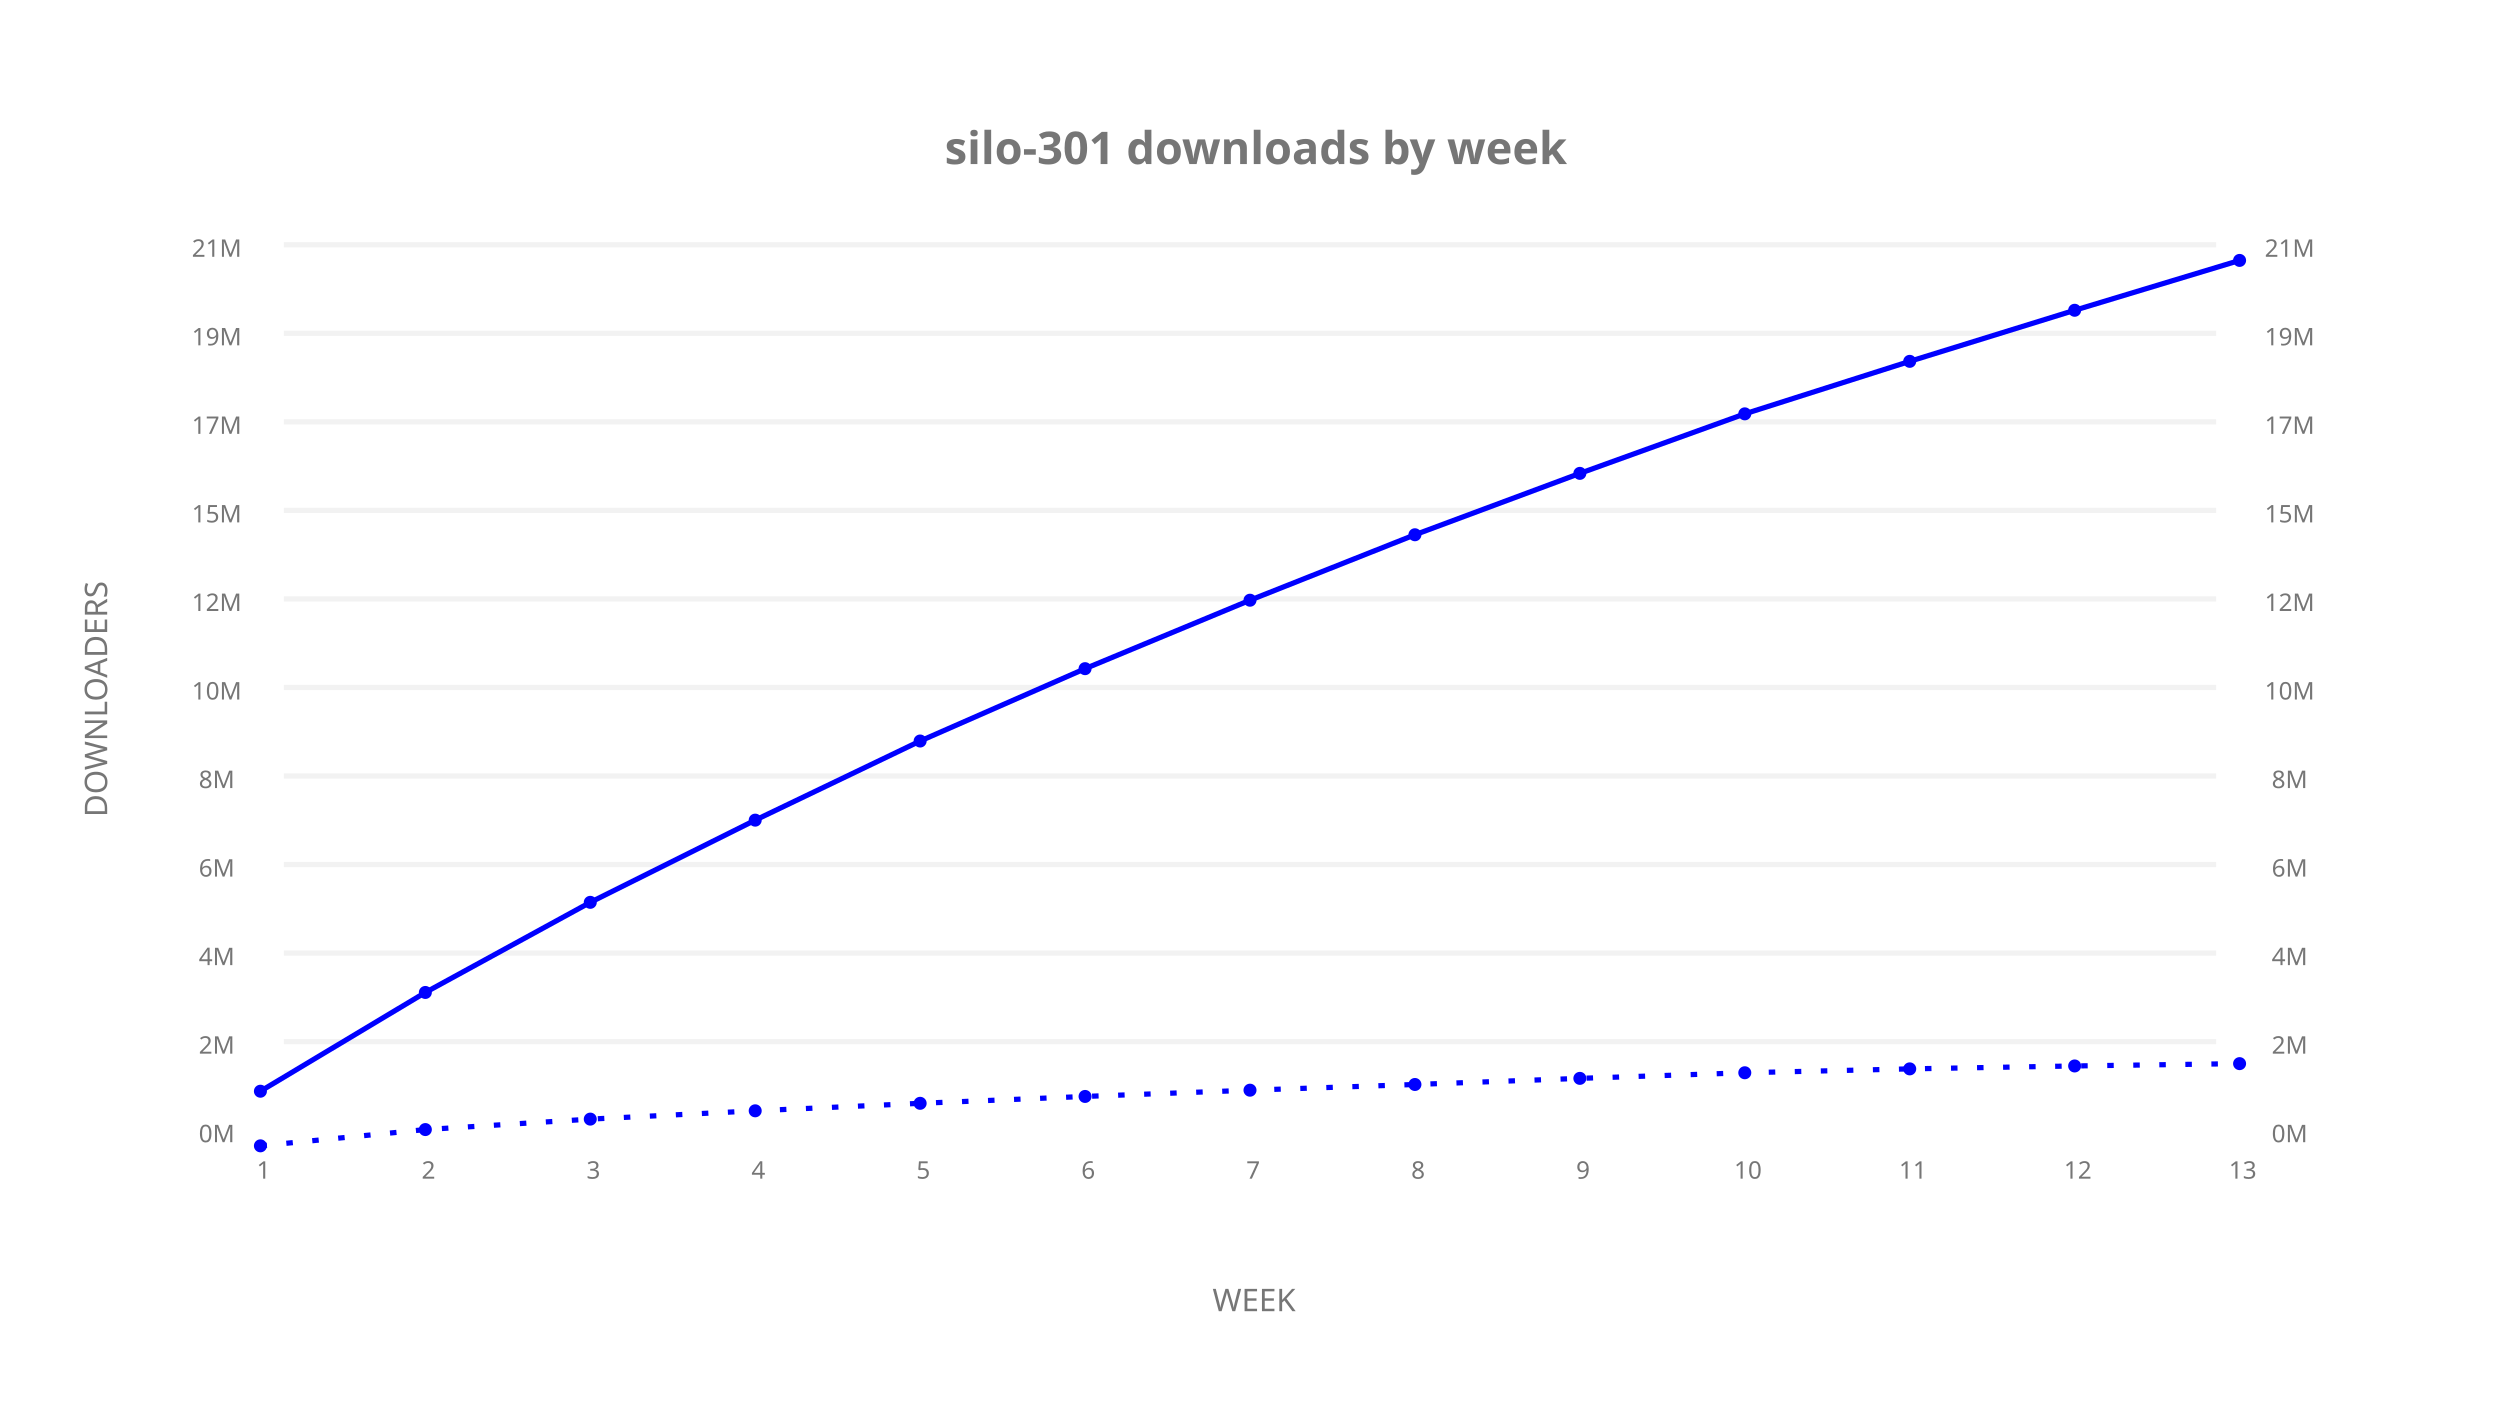
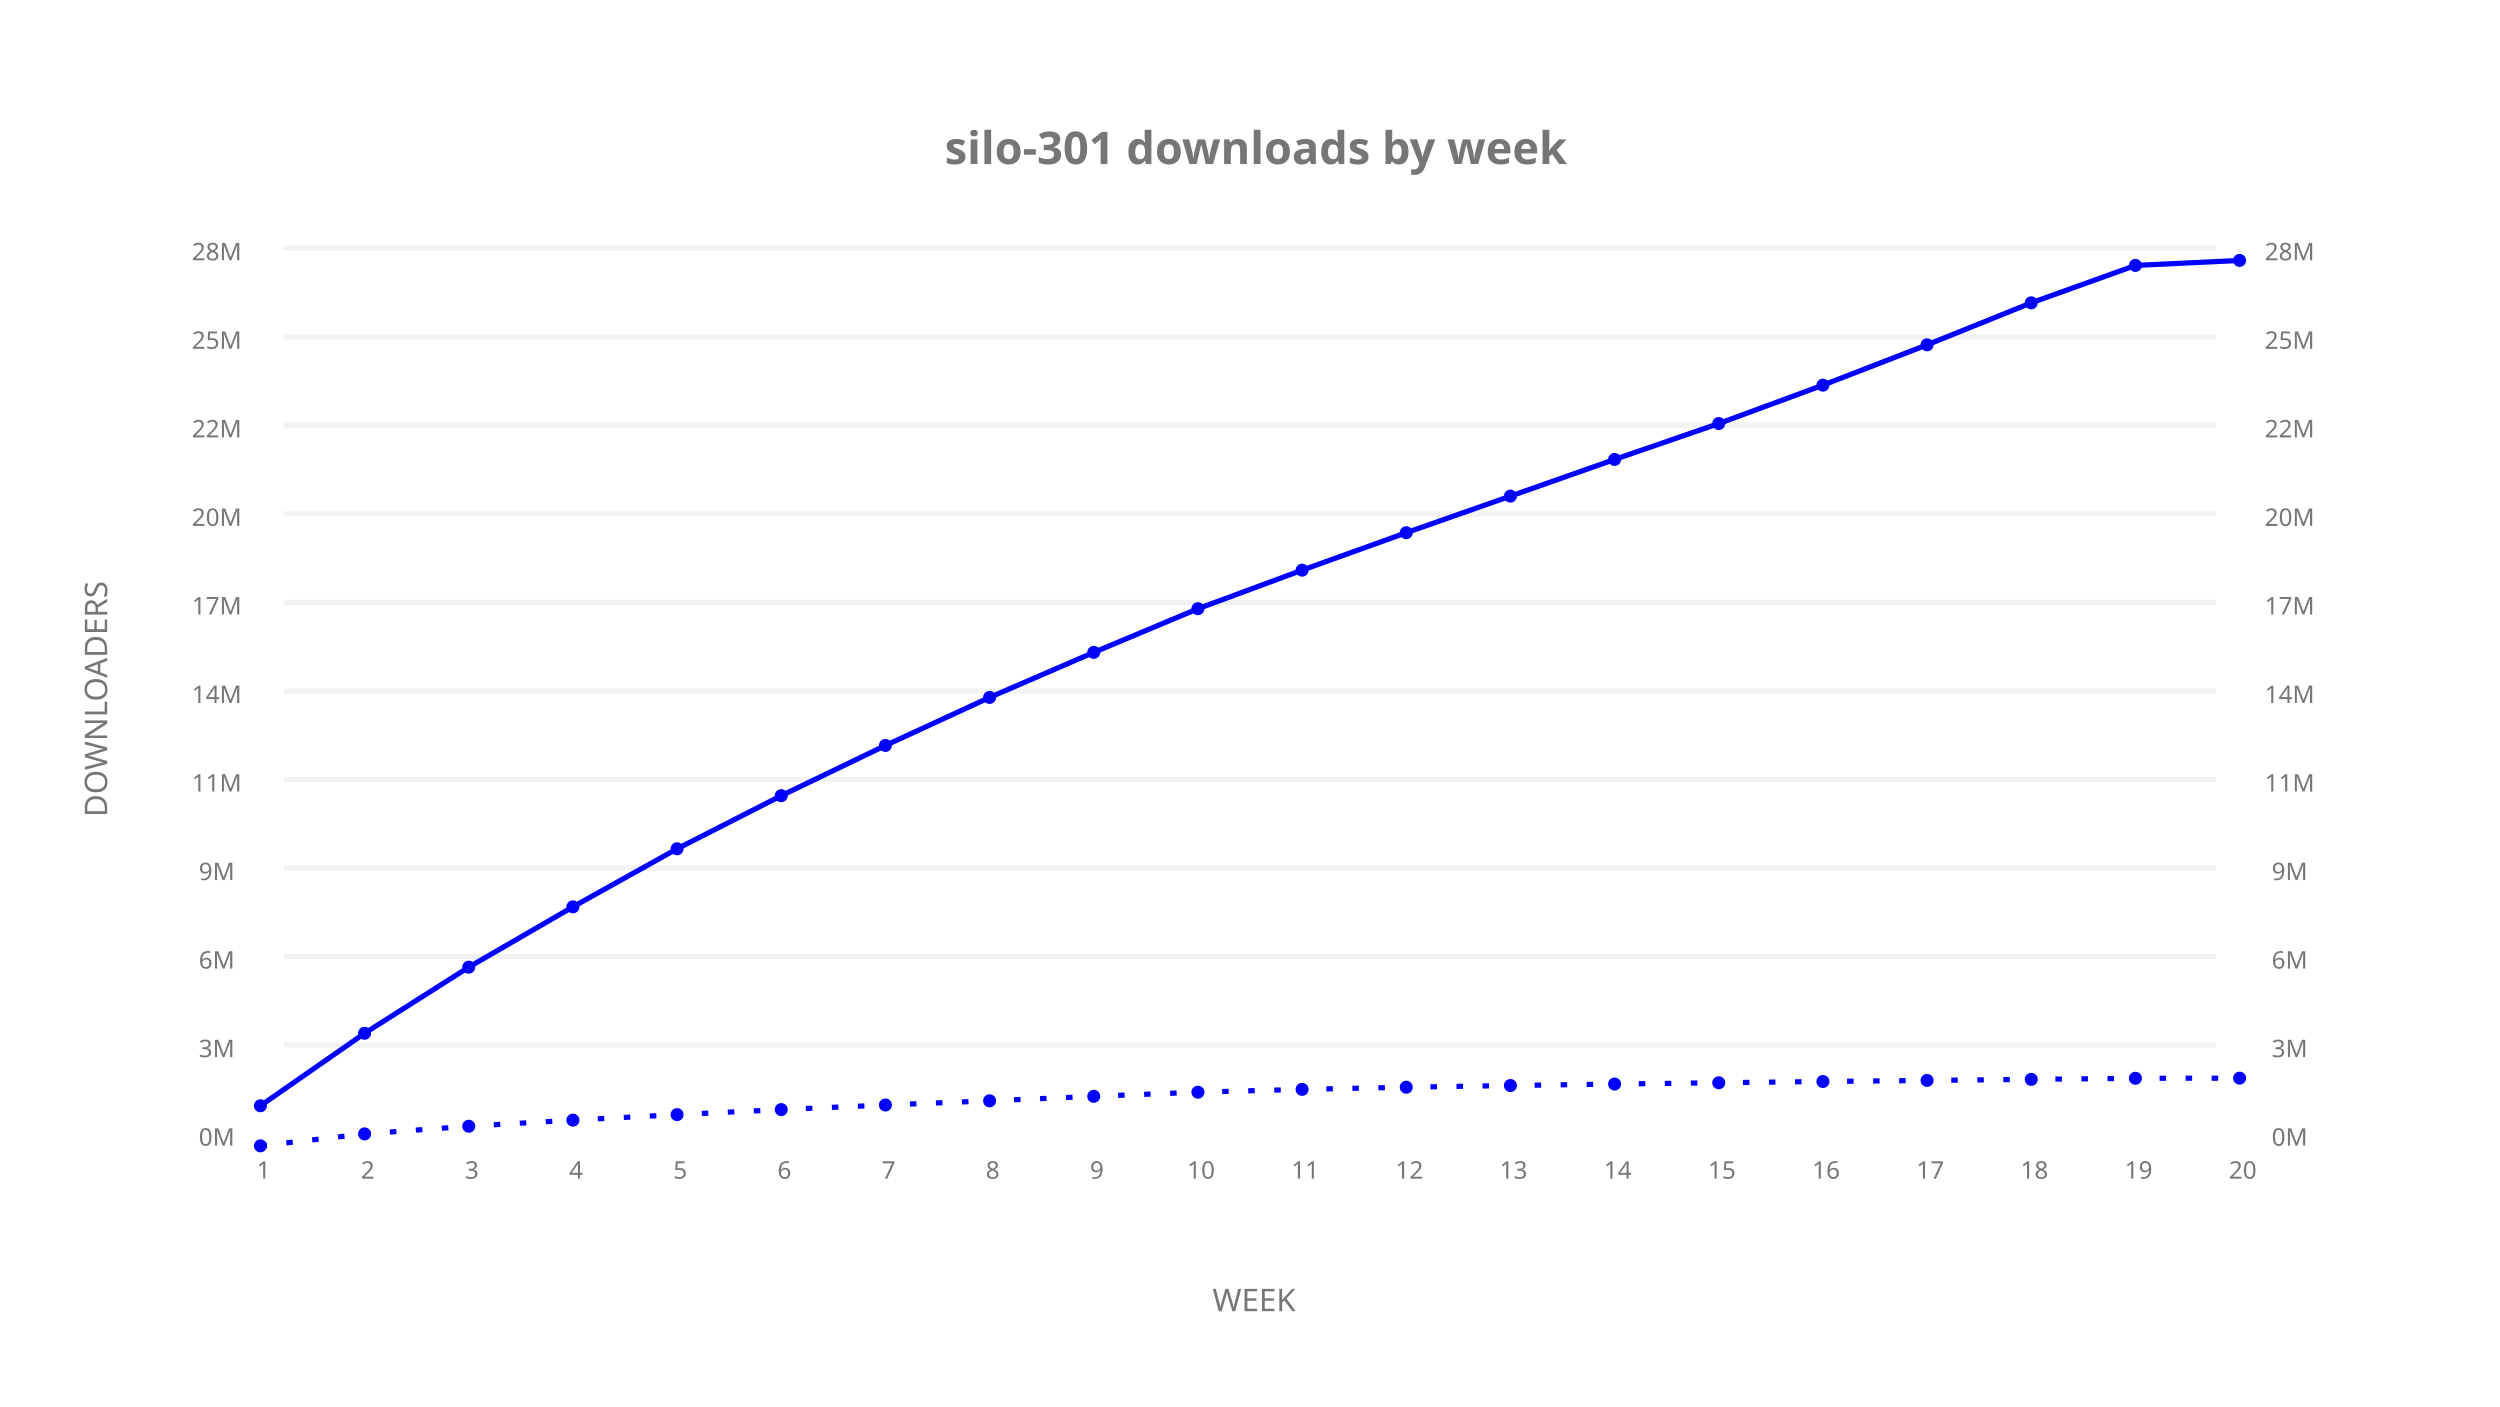
<svg xmlns="http://www.w3.org/2000/svg" xml:space="preserve" id="silo-301-downloads-by-week-silo-301-week" x="0px" y="0px" width="1920px" height="1080px" viewBox="0 0 1920 1080" enable-background="new 0 0 1920 1080" role="img">
  <g id="annotations">
    <text x="960" y="126" font-family="Atkinson Hyperlegible" font-size="26pt" text-anchor="middle" text-align="center" font-weight="600" font-style="normal" style="fill:rgb(118,118,118); fill-opacity:1; stroke:rgb(118,118,118); stroke-opacity:0; stroke-width:0.5"> silo-301 downloads by week</text>
    <g id="axes-lines">
      <text x="960" y="1007" font-family="Atkinson Hyperlegible" font-size="18pt" text-anchor="middle" text-align="center" font-weight="500" font-style="normal" style="fill:rgb(118,118,118); fill-opacity:1; stroke:rgb(118,118,118); stroke-opacity:0; stroke-width:0.5"> WEEK</text>
      <text x="73" y="540" font-family="Atkinson Hyperlegible" font-size="18pt" text-anchor="middle" text-align="center" dominant-baseline="central" font-weight="500" font-style="normal" style="fill:rgb(118,118,118); fill-opacity:1; stroke:rgb(118,118,118); stroke-opacity:0; stroke-width:0.5" transform="rotate(-90,73,540)"> DOWNLOADERS</text>
    </g>
    <g id="tic-y-label-lines">
-       <line x1="218" y1="799.986" x2="1702" y2="799.986" style="fill:rgb(0,0,255); fill-opacity:0; stroke:rgb(242,242,242); stroke-opacity:1; stroke-width:4" />
-       <line x1="218" y1="731.986" x2="1702" y2="731.986" style="fill:rgb(0,0,255); fill-opacity:0; stroke:rgb(242,242,242); stroke-opacity:1; stroke-width:4" />
-       <line x1="218" y1="663.986" x2="1702" y2="663.986" style="fill:rgb(0,0,255); fill-opacity:0; stroke:rgb(242,242,242); stroke-opacity:1; stroke-width:4" />
-       <line x1="218" y1="595.986" x2="1702" y2="595.986" style="fill:rgb(0,0,255); fill-opacity:0; stroke:rgb(242,242,242); stroke-opacity:1; stroke-width:4" />
-       <line x1="218" y1="527.986" x2="1702" y2="527.986" style="fill:rgb(0,0,255); fill-opacity:0; stroke:rgb(242,242,242); stroke-opacity:1; stroke-width:4" />
-       <line x1="218" y1="459.986" x2="1702" y2="459.986" style="fill:rgb(0,0,255); fill-opacity:0; stroke:rgb(242,242,242); stroke-opacity:1; stroke-width:4" />
-       <line x1="218" y1="391.986" x2="1702" y2="391.986" style="fill:rgb(0,0,255); fill-opacity:0; stroke:rgb(242,242,242); stroke-opacity:1; stroke-width:4" />
-       <line x1="218" y1="323.986" x2="1702" y2="323.986" style="fill:rgb(0,0,255); fill-opacity:0; stroke:rgb(242,242,242); stroke-opacity:1; stroke-width:4" />
-       <line x1="218" y1="255.986" x2="1702" y2="255.986" style="fill:rgb(0,0,255); fill-opacity:0; stroke:rgb(242,242,242); stroke-opacity:1; stroke-width:4" />
-       <line x1="218" y1="187.986" x2="1702" y2="187.986" style="fill:rgb(0,0,255); fill-opacity:0; stroke:rgb(242,242,242); stroke-opacity:1; stroke-width:4" />
+       <line x1="218" y1="802.656" x2="1702" y2="802.656" style="fill:rgb(0,0,255); fill-opacity:0; stroke:rgb(242,242,242); stroke-opacity:1; stroke-width:4" />
+       <line x1="218" y1="734.656" x2="1702" y2="734.656" style="fill:rgb(0,0,255); fill-opacity:0; stroke:rgb(242,242,242); stroke-opacity:1; stroke-width:4" />
+       <line x1="218" y1="666.656" x2="1702" y2="666.656" style="fill:rgb(0,0,255); fill-opacity:0; stroke:rgb(242,242,242); stroke-opacity:1; stroke-width:4" />
+       <line x1="218" y1="598.656" x2="1702" y2="598.656" style="fill:rgb(0,0,255); fill-opacity:0; stroke:rgb(242,242,242); stroke-opacity:1; stroke-width:4" />
+       <line x1="218" y1="530.656" x2="1702" y2="530.656" style="fill:rgb(0,0,255); fill-opacity:0; stroke:rgb(242,242,242); stroke-opacity:1; stroke-width:4" />
+       <line x1="218" y1="462.656" x2="1702" y2="462.656" style="fill:rgb(0,0,255); fill-opacity:0; stroke:rgb(242,242,242); stroke-opacity:1; stroke-width:4" />
+       <line x1="218" y1="394.656" x2="1702" y2="394.656" style="fill:rgb(0,0,255); fill-opacity:0; stroke:rgb(242,242,242); stroke-opacity:1; stroke-width:4" />
+       <line x1="218" y1="326.656" x2="1702" y2="326.656" style="fill:rgb(0,0,255); fill-opacity:0; stroke:rgb(242,242,242); stroke-opacity:1; stroke-width:4" />
+       <line x1="218" y1="258.656" x2="1702" y2="258.656" style="fill:rgb(0,0,255); fill-opacity:0; stroke:rgb(242,242,242); stroke-opacity:1; stroke-width:4" />
+       <line x1="218" y1="190.656" x2="1702" y2="190.656" style="fill:rgb(0,0,255); fill-opacity:0; stroke:rgb(242,242,242); stroke-opacity:1; stroke-width:4" />
    </g>
    <g id="tic-x-labels">
      <text x="200" y="898" font-family="Atkinson Hyperlegible" font-size="14pt" text-anchor="middle" text-align="center" dominant-baseline="central" font-weight="400" font-style="normal" style="fill:rgb(118,118,118); fill-opacity:1; stroke:rgb(118,118,118); stroke-opacity:0; stroke-width:0.5"> 1</text>
-       <text x="326.667" y="898" font-family="Atkinson Hyperlegible" font-size="14pt" text-anchor="middle" text-align="center" dominant-baseline="central" font-weight="400" font-style="normal" style="fill:rgb(118,118,118); fill-opacity:1; stroke:rgb(118,118,118); stroke-opacity:0; stroke-width:0.5"> 2</text>
-       <text x="453.333" y="898" font-family="Atkinson Hyperlegible" font-size="14pt" text-anchor="middle" text-align="center" dominant-baseline="central" font-weight="400" font-style="normal" style="fill:rgb(118,118,118); fill-opacity:1; stroke:rgb(118,118,118); stroke-opacity:0; stroke-width:0.5"> 3</text>
-       <text x="580" y="898" font-family="Atkinson Hyperlegible" font-size="14pt" text-anchor="middle" text-align="center" dominant-baseline="central" font-weight="400" font-style="normal" style="fill:rgb(118,118,118); fill-opacity:1; stroke:rgb(118,118,118); stroke-opacity:0; stroke-width:0.5"> 4</text>
-       <text x="706.667" y="898" font-family="Atkinson Hyperlegible" font-size="14pt" text-anchor="middle" text-align="center" dominant-baseline="central" font-weight="400" font-style="normal" style="fill:rgb(118,118,118); fill-opacity:1; stroke:rgb(118,118,118); stroke-opacity:0; stroke-width:0.5"> 5</text>
-       <text x="833.333" y="898" font-family="Atkinson Hyperlegible" font-size="14pt" text-anchor="middle" text-align="center" dominant-baseline="central" font-weight="400" font-style="normal" style="fill:rgb(118,118,118); fill-opacity:1; stroke:rgb(118,118,118); stroke-opacity:0; stroke-width:0.5"> 6</text>
-       <text x="960" y="898" font-family="Atkinson Hyperlegible" font-size="14pt" text-anchor="middle" text-align="center" dominant-baseline="central" font-weight="400" font-style="normal" style="fill:rgb(118,118,118); fill-opacity:1; stroke:rgb(118,118,118); stroke-opacity:0; stroke-width:0.5"> 7</text>
-       <text x="1086.667" y="898" font-family="Atkinson Hyperlegible" font-size="14pt" text-anchor="middle" text-align="center" dominant-baseline="central" font-weight="400" font-style="normal" style="fill:rgb(118,118,118); fill-opacity:1; stroke:rgb(118,118,118); stroke-opacity:0; stroke-width:0.5"> 8</text>
-       <text x="1213.333" y="898" font-family="Atkinson Hyperlegible" font-size="14pt" text-anchor="middle" text-align="center" dominant-baseline="central" font-weight="400" font-style="normal" style="fill:rgb(118,118,118); fill-opacity:1; stroke:rgb(118,118,118); stroke-opacity:0; stroke-width:0.5"> 9</text>
-       <text x="1340" y="898" font-family="Atkinson Hyperlegible" font-size="14pt" text-anchor="middle" text-align="center" dominant-baseline="central" font-weight="400" font-style="normal" style="fill:rgb(118,118,118); fill-opacity:1; stroke:rgb(118,118,118); stroke-opacity:0; stroke-width:0.5"> 10</text>
-       <text x="1466.667" y="898" font-family="Atkinson Hyperlegible" font-size="14pt" text-anchor="middle" text-align="center" dominant-baseline="central" font-weight="400" font-style="normal" style="fill:rgb(118,118,118); fill-opacity:1; stroke:rgb(118,118,118); stroke-opacity:0; stroke-width:0.5"> 11</text>
-       <text x="1593.333" y="898" font-family="Atkinson Hyperlegible" font-size="14pt" text-anchor="middle" text-align="center" dominant-baseline="central" font-weight="400" font-style="normal" style="fill:rgb(118,118,118); fill-opacity:1; stroke:rgb(118,118,118); stroke-opacity:0; stroke-width:0.5"> 12</text>
-       <text x="1720" y="898" font-family="Atkinson Hyperlegible" font-size="14pt" text-anchor="middle" text-align="center" dominant-baseline="central" font-weight="400" font-style="normal" style="fill:rgb(118,118,118); fill-opacity:1; stroke:rgb(118,118,118); stroke-opacity:0; stroke-width:0.5"> 13</text>
+       <text x="280" y="898" font-family="Atkinson Hyperlegible" font-size="14pt" text-anchor="middle" text-align="center" dominant-baseline="central" font-weight="400" font-style="normal" style="fill:rgb(118,118,118); fill-opacity:1; stroke:rgb(118,118,118); stroke-opacity:0; stroke-width:0.5"> 2</text>
+       <text x="360" y="898" font-family="Atkinson Hyperlegible" font-size="14pt" text-anchor="middle" text-align="center" dominant-baseline="central" font-weight="400" font-style="normal" style="fill:rgb(118,118,118); fill-opacity:1; stroke:rgb(118,118,118); stroke-opacity:0; stroke-width:0.5"> 3</text>
+       <text x="440" y="898" font-family="Atkinson Hyperlegible" font-size="14pt" text-anchor="middle" text-align="center" dominant-baseline="central" font-weight="400" font-style="normal" style="fill:rgb(118,118,118); fill-opacity:1; stroke:rgb(118,118,118); stroke-opacity:0; stroke-width:0.5"> 4</text>
+       <text x="520" y="898" font-family="Atkinson Hyperlegible" font-size="14pt" text-anchor="middle" text-align="center" dominant-baseline="central" font-weight="400" font-style="normal" style="fill:rgb(118,118,118); fill-opacity:1; stroke:rgb(118,118,118); stroke-opacity:0; stroke-width:0.5"> 5</text>
+       <text x="600" y="898" font-family="Atkinson Hyperlegible" font-size="14pt" text-anchor="middle" text-align="center" dominant-baseline="central" font-weight="400" font-style="normal" style="fill:rgb(118,118,118); fill-opacity:1; stroke:rgb(118,118,118); stroke-opacity:0; stroke-width:0.5"> 6</text>
+       <text x="680" y="898" font-family="Atkinson Hyperlegible" font-size="14pt" text-anchor="middle" text-align="center" dominant-baseline="central" font-weight="400" font-style="normal" style="fill:rgb(118,118,118); fill-opacity:1; stroke:rgb(118,118,118); stroke-opacity:0; stroke-width:0.5"> 7</text>
+       <text x="760" y="898" font-family="Atkinson Hyperlegible" font-size="14pt" text-anchor="middle" text-align="center" dominant-baseline="central" font-weight="400" font-style="normal" style="fill:rgb(118,118,118); fill-opacity:1; stroke:rgb(118,118,118); stroke-opacity:0; stroke-width:0.5"> 8</text>
+       <text x="840" y="898" font-family="Atkinson Hyperlegible" font-size="14pt" text-anchor="middle" text-align="center" dominant-baseline="central" font-weight="400" font-style="normal" style="fill:rgb(118,118,118); fill-opacity:1; stroke:rgb(118,118,118); stroke-opacity:0; stroke-width:0.5"> 9</text>
+       <text x="920" y="898" font-family="Atkinson Hyperlegible" font-size="14pt" text-anchor="middle" text-align="center" dominant-baseline="central" font-weight="400" font-style="normal" style="fill:rgb(118,118,118); fill-opacity:1; stroke:rgb(118,118,118); stroke-opacity:0; stroke-width:0.5"> 10</text>
+       <text x="1000" y="898" font-family="Atkinson Hyperlegible" font-size="14pt" text-anchor="middle" text-align="center" dominant-baseline="central" font-weight="400" font-style="normal" style="fill:rgb(118,118,118); fill-opacity:1; stroke:rgb(118,118,118); stroke-opacity:0; stroke-width:0.5"> 11</text>
+       <text x="1080" y="898" font-family="Atkinson Hyperlegible" font-size="14pt" text-anchor="middle" text-align="center" dominant-baseline="central" font-weight="400" font-style="normal" style="fill:rgb(118,118,118); fill-opacity:1; stroke:rgb(118,118,118); stroke-opacity:0; stroke-width:0.5"> 12</text>
+       <text x="1160" y="898" font-family="Atkinson Hyperlegible" font-size="14pt" text-anchor="middle" text-align="center" dominant-baseline="central" font-weight="400" font-style="normal" style="fill:rgb(118,118,118); fill-opacity:1; stroke:rgb(118,118,118); stroke-opacity:0; stroke-width:0.5"> 13</text>
+       <text x="1240" y="898" font-family="Atkinson Hyperlegible" font-size="14pt" text-anchor="middle" text-align="center" dominant-baseline="central" font-weight="400" font-style="normal" style="fill:rgb(118,118,118); fill-opacity:1; stroke:rgb(118,118,118); stroke-opacity:0; stroke-width:0.5"> 14</text>
+       <text x="1320" y="898" font-family="Atkinson Hyperlegible" font-size="14pt" text-anchor="middle" text-align="center" dominant-baseline="central" font-weight="400" font-style="normal" style="fill:rgb(118,118,118); fill-opacity:1; stroke:rgb(118,118,118); stroke-opacity:0; stroke-width:0.5"> 15</text>
+       <text x="1400" y="898" font-family="Atkinson Hyperlegible" font-size="14pt" text-anchor="middle" text-align="center" dominant-baseline="central" font-weight="400" font-style="normal" style="fill:rgb(118,118,118); fill-opacity:1; stroke:rgb(118,118,118); stroke-opacity:0; stroke-width:0.5"> 16</text>
+       <text x="1480" y="898" font-family="Atkinson Hyperlegible" font-size="14pt" text-anchor="middle" text-align="center" dominant-baseline="central" font-weight="400" font-style="normal" style="fill:rgb(118,118,118); fill-opacity:1; stroke:rgb(118,118,118); stroke-opacity:0; stroke-width:0.5"> 17</text>
+       <text x="1560" y="898" font-family="Atkinson Hyperlegible" font-size="14pt" text-anchor="middle" text-align="center" dominant-baseline="central" font-weight="400" font-style="normal" style="fill:rgb(118,118,118); fill-opacity:1; stroke:rgb(118,118,118); stroke-opacity:0; stroke-width:0.5"> 18</text>
+       <text x="1640" y="898" font-family="Atkinson Hyperlegible" font-size="14pt" text-anchor="middle" text-align="center" dominant-baseline="central" font-weight="400" font-style="normal" style="fill:rgb(118,118,118); fill-opacity:1; stroke:rgb(118,118,118); stroke-opacity:0; stroke-width:0.5"> 19</text>
+       <text x="1720" y="898" font-family="Atkinson Hyperlegible" font-size="14pt" text-anchor="middle" text-align="center" dominant-baseline="central" font-weight="400" font-style="normal" style="fill:rgb(118,118,118); fill-opacity:1; stroke:rgb(118,118,118); stroke-opacity:0; stroke-width:0.5"> 20</text>
    </g>
    <g id="tic-y-labels">
-       <text x="164" y="869.986" font-family="Atkinson Hyperlegible" font-size="14pt" text-anchor="middle" text-align="center" dominant-baseline="central" font-weight="400" font-style="normal" style="fill:rgb(118,118,118); fill-opacity:1; stroke:rgb(118,118,118); stroke-opacity:0; stroke-width:0.5"> 0M</text>
-       <text x="1756" y="869.986" font-family="Atkinson Hyperlegible" font-size="14pt" text-anchor="middle" text-align="center" dominant-baseline="central" font-weight="400" font-style="normal" style="fill:rgb(118,118,118); fill-opacity:1; stroke:rgb(118,118,118); stroke-opacity:0; stroke-width:0.5"> 0M</text>
-       <text x="164" y="801.986" font-family="Atkinson Hyperlegible" font-size="14pt" text-anchor="middle" text-align="center" dominant-baseline="central" font-weight="400" font-style="normal" style="fill:rgb(118,118,118); fill-opacity:1; stroke:rgb(118,118,118); stroke-opacity:0; stroke-width:0.5"> 2M</text>
-       <text x="1756" y="801.986" font-family="Atkinson Hyperlegible" font-size="14pt" text-anchor="middle" text-align="center" dominant-baseline="central" font-weight="400" font-style="normal" style="fill:rgb(118,118,118); fill-opacity:1; stroke:rgb(118,118,118); stroke-opacity:0; stroke-width:0.5"> 2M</text>
-       <text x="164" y="733.986" font-family="Atkinson Hyperlegible" font-size="14pt" text-anchor="middle" text-align="center" dominant-baseline="central" font-weight="400" font-style="normal" style="fill:rgb(118,118,118); fill-opacity:1; stroke:rgb(118,118,118); stroke-opacity:0; stroke-width:0.5"> 4M</text>
-       <text x="1756" y="733.986" font-family="Atkinson Hyperlegible" font-size="14pt" text-anchor="middle" text-align="center" dominant-baseline="central" font-weight="400" font-style="normal" style="fill:rgb(118,118,118); fill-opacity:1; stroke:rgb(118,118,118); stroke-opacity:0; stroke-width:0.5"> 4M</text>
-       <text x="164" y="665.986" font-family="Atkinson Hyperlegible" font-size="14pt" text-anchor="middle" text-align="center" dominant-baseline="central" font-weight="400" font-style="normal" style="fill:rgb(118,118,118); fill-opacity:1; stroke:rgb(118,118,118); stroke-opacity:0; stroke-width:0.5"> 6M</text>
-       <text x="1756" y="665.986" font-family="Atkinson Hyperlegible" font-size="14pt" text-anchor="middle" text-align="center" dominant-baseline="central" font-weight="400" font-style="normal" style="fill:rgb(118,118,118); fill-opacity:1; stroke:rgb(118,118,118); stroke-opacity:0; stroke-width:0.5"> 6M</text>
-       <text x="164" y="597.986" font-family="Atkinson Hyperlegible" font-size="14pt" text-anchor="middle" text-align="center" dominant-baseline="central" font-weight="400" font-style="normal" style="fill:rgb(118,118,118); fill-opacity:1; stroke:rgb(118,118,118); stroke-opacity:0; stroke-width:0.5"> 8M</text>
-       <text x="1756" y="597.986" font-family="Atkinson Hyperlegible" font-size="14pt" text-anchor="middle" text-align="center" dominant-baseline="central" font-weight="400" font-style="normal" style="fill:rgb(118,118,118); fill-opacity:1; stroke:rgb(118,118,118); stroke-opacity:0; stroke-width:0.5"> 8M</text>
-       <text x="164" y="529.986" font-family="Atkinson Hyperlegible" font-size="14pt" text-anchor="middle" text-align="center" dominant-baseline="central" font-weight="400" font-style="normal" style="fill:rgb(118,118,118); fill-opacity:1; stroke:rgb(118,118,118); stroke-opacity:0; stroke-width:0.5"> 10M</text>
-       <text x="1756" y="529.986" font-family="Atkinson Hyperlegible" font-size="14pt" text-anchor="middle" text-align="center" dominant-baseline="central" font-weight="400" font-style="normal" style="fill:rgb(118,118,118); fill-opacity:1; stroke:rgb(118,118,118); stroke-opacity:0; stroke-width:0.5"> 10M</text>
-       <text x="164" y="461.986" font-family="Atkinson Hyperlegible" font-size="14pt" text-anchor="middle" text-align="center" dominant-baseline="central" font-weight="400" font-style="normal" style="fill:rgb(118,118,118); fill-opacity:1; stroke:rgb(118,118,118); stroke-opacity:0; stroke-width:0.5"> 12M</text>
-       <text x="1756" y="461.986" font-family="Atkinson Hyperlegible" font-size="14pt" text-anchor="middle" text-align="center" dominant-baseline="central" font-weight="400" font-style="normal" style="fill:rgb(118,118,118); fill-opacity:1; stroke:rgb(118,118,118); stroke-opacity:0; stroke-width:0.5"> 12M</text>
-       <text x="164" y="393.986" font-family="Atkinson Hyperlegible" font-size="14pt" text-anchor="middle" text-align="center" dominant-baseline="central" font-weight="400" font-style="normal" style="fill:rgb(118,118,118); fill-opacity:1; stroke:rgb(118,118,118); stroke-opacity:0; stroke-width:0.5"> 15M</text>
-       <text x="1756" y="393.986" font-family="Atkinson Hyperlegible" font-size="14pt" text-anchor="middle" text-align="center" dominant-baseline="central" font-weight="400" font-style="normal" style="fill:rgb(118,118,118); fill-opacity:1; stroke:rgb(118,118,118); stroke-opacity:0; stroke-width:0.5"> 15M</text>
-       <text x="164" y="325.986" font-family="Atkinson Hyperlegible" font-size="14pt" text-anchor="middle" text-align="center" dominant-baseline="central" font-weight="400" font-style="normal" style="fill:rgb(118,118,118); fill-opacity:1; stroke:rgb(118,118,118); stroke-opacity:0; stroke-width:0.5"> 17M</text>
-       <text x="1756" y="325.986" font-family="Atkinson Hyperlegible" font-size="14pt" text-anchor="middle" text-align="center" dominant-baseline="central" font-weight="400" font-style="normal" style="fill:rgb(118,118,118); fill-opacity:1; stroke:rgb(118,118,118); stroke-opacity:0; stroke-width:0.5"> 17M</text>
-       <text x="164" y="257.986" font-family="Atkinson Hyperlegible" font-size="14pt" text-anchor="middle" text-align="center" dominant-baseline="central" font-weight="400" font-style="normal" style="fill:rgb(118,118,118); fill-opacity:1; stroke:rgb(118,118,118); stroke-opacity:0; stroke-width:0.5"> 19M</text>
-       <text x="1756" y="257.986" font-family="Atkinson Hyperlegible" font-size="14pt" text-anchor="middle" text-align="center" dominant-baseline="central" font-weight="400" font-style="normal" style="fill:rgb(118,118,118); fill-opacity:1; stroke:rgb(118,118,118); stroke-opacity:0; stroke-width:0.5"> 19M</text>
-       <text x="164" y="189.986" font-family="Atkinson Hyperlegible" font-size="14pt" text-anchor="middle" text-align="center" dominant-baseline="central" font-weight="400" font-style="normal" style="fill:rgb(118,118,118); fill-opacity:1; stroke:rgb(118,118,118); stroke-opacity:0; stroke-width:0.5"> 21M</text>
-       <text x="1756" y="189.986" font-family="Atkinson Hyperlegible" font-size="14pt" text-anchor="middle" text-align="center" dominant-baseline="central" font-weight="400" font-style="normal" style="fill:rgb(118,118,118); fill-opacity:1; stroke:rgb(118,118,118); stroke-opacity:0; stroke-width:0.5"> 21M</text>
+       <text x="164" y="872.656" font-family="Atkinson Hyperlegible" font-size="14pt" text-anchor="middle" text-align="center" dominant-baseline="central" font-weight="400" font-style="normal" style="fill:rgb(118,118,118); fill-opacity:1; stroke:rgb(118,118,118); stroke-opacity:0; stroke-width:0.5"> 0M</text>
+       <text x="1756" y="872.656" font-family="Atkinson Hyperlegible" font-size="14pt" text-anchor="middle" text-align="center" dominant-baseline="central" font-weight="400" font-style="normal" style="fill:rgb(118,118,118); fill-opacity:1; stroke:rgb(118,118,118); stroke-opacity:0; stroke-width:0.5"> 0M</text>
+       <text x="164" y="804.656" font-family="Atkinson Hyperlegible" font-size="14pt" text-anchor="middle" text-align="center" dominant-baseline="central" font-weight="400" font-style="normal" style="fill:rgb(118,118,118); fill-opacity:1; stroke:rgb(118,118,118); stroke-opacity:0; stroke-width:0.5"> 3M</text>
+       <text x="1756" y="804.656" font-family="Atkinson Hyperlegible" font-size="14pt" text-anchor="middle" text-align="center" dominant-baseline="central" font-weight="400" font-style="normal" style="fill:rgb(118,118,118); fill-opacity:1; stroke:rgb(118,118,118); stroke-opacity:0; stroke-width:0.5"> 3M</text>
+       <text x="164" y="736.656" font-family="Atkinson Hyperlegible" font-size="14pt" text-anchor="middle" text-align="center" dominant-baseline="central" font-weight="400" font-style="normal" style="fill:rgb(118,118,118); fill-opacity:1; stroke:rgb(118,118,118); stroke-opacity:0; stroke-width:0.5"> 6M</text>
+       <text x="1756" y="736.656" font-family="Atkinson Hyperlegible" font-size="14pt" text-anchor="middle" text-align="center" dominant-baseline="central" font-weight="400" font-style="normal" style="fill:rgb(118,118,118); fill-opacity:1; stroke:rgb(118,118,118); stroke-opacity:0; stroke-width:0.5"> 6M</text>
+       <text x="164" y="668.656" font-family="Atkinson Hyperlegible" font-size="14pt" text-anchor="middle" text-align="center" dominant-baseline="central" font-weight="400" font-style="normal" style="fill:rgb(118,118,118); fill-opacity:1; stroke:rgb(118,118,118); stroke-opacity:0; stroke-width:0.5"> 9M</text>
+       <text x="1756" y="668.656" font-family="Atkinson Hyperlegible" font-size="14pt" text-anchor="middle" text-align="center" dominant-baseline="central" font-weight="400" font-style="normal" style="fill:rgb(118,118,118); fill-opacity:1; stroke:rgb(118,118,118); stroke-opacity:0; stroke-width:0.5"> 9M</text>
+       <text x="164" y="600.656" font-family="Atkinson Hyperlegible" font-size="14pt" text-anchor="middle" text-align="center" dominant-baseline="central" font-weight="400" font-style="normal" style="fill:rgb(118,118,118); fill-opacity:1; stroke:rgb(118,118,118); stroke-opacity:0; stroke-width:0.5"> 11M</text>
+       <text x="1756" y="600.656" font-family="Atkinson Hyperlegible" font-size="14pt" text-anchor="middle" text-align="center" dominant-baseline="central" font-weight="400" font-style="normal" style="fill:rgb(118,118,118); fill-opacity:1; stroke:rgb(118,118,118); stroke-opacity:0; stroke-width:0.5"> 11M</text>
+       <text x="164" y="532.656" font-family="Atkinson Hyperlegible" font-size="14pt" text-anchor="middle" text-align="center" dominant-baseline="central" font-weight="400" font-style="normal" style="fill:rgb(118,118,118); fill-opacity:1; stroke:rgb(118,118,118); stroke-opacity:0; stroke-width:0.5"> 14M</text>
+       <text x="1756" y="532.656" font-family="Atkinson Hyperlegible" font-size="14pt" text-anchor="middle" text-align="center" dominant-baseline="central" font-weight="400" font-style="normal" style="fill:rgb(118,118,118); fill-opacity:1; stroke:rgb(118,118,118); stroke-opacity:0; stroke-width:0.5"> 14M</text>
+       <text x="164" y="464.656" font-family="Atkinson Hyperlegible" font-size="14pt" text-anchor="middle" text-align="center" dominant-baseline="central" font-weight="400" font-style="normal" style="fill:rgb(118,118,118); fill-opacity:1; stroke:rgb(118,118,118); stroke-opacity:0; stroke-width:0.5"> 17M</text>
+       <text x="1756" y="464.656" font-family="Atkinson Hyperlegible" font-size="14pt" text-anchor="middle" text-align="center" dominant-baseline="central" font-weight="400" font-style="normal" style="fill:rgb(118,118,118); fill-opacity:1; stroke:rgb(118,118,118); stroke-opacity:0; stroke-width:0.5"> 17M</text>
+       <text x="164" y="396.656" font-family="Atkinson Hyperlegible" font-size="14pt" text-anchor="middle" text-align="center" dominant-baseline="central" font-weight="400" font-style="normal" style="fill:rgb(118,118,118); fill-opacity:1; stroke:rgb(118,118,118); stroke-opacity:0; stroke-width:0.5"> 20M</text>
+       <text x="1756" y="396.656" font-family="Atkinson Hyperlegible" font-size="14pt" text-anchor="middle" text-align="center" dominant-baseline="central" font-weight="400" font-style="normal" style="fill:rgb(118,118,118); fill-opacity:1; stroke:rgb(118,118,118); stroke-opacity:0; stroke-width:0.5"> 20M</text>
+       <text x="164" y="328.656" font-family="Atkinson Hyperlegible" font-size="14pt" text-anchor="middle" text-align="center" dominant-baseline="central" font-weight="400" font-style="normal" style="fill:rgb(118,118,118); fill-opacity:1; stroke:rgb(118,118,118); stroke-opacity:0; stroke-width:0.5"> 22M</text>
+       <text x="1756" y="328.656" font-family="Atkinson Hyperlegible" font-size="14pt" text-anchor="middle" text-align="center" dominant-baseline="central" font-weight="400" font-style="normal" style="fill:rgb(118,118,118); fill-opacity:1; stroke:rgb(118,118,118); stroke-opacity:0; stroke-width:0.5"> 22M</text>
+       <text x="164" y="260.656" font-family="Atkinson Hyperlegible" font-size="14pt" text-anchor="middle" text-align="center" dominant-baseline="central" font-weight="400" font-style="normal" style="fill:rgb(118,118,118); fill-opacity:1; stroke:rgb(118,118,118); stroke-opacity:0; stroke-width:0.5"> 25M</text>
+       <text x="1756" y="260.656" font-family="Atkinson Hyperlegible" font-size="14pt" text-anchor="middle" text-align="center" dominant-baseline="central" font-weight="400" font-style="normal" style="fill:rgb(118,118,118); fill-opacity:1; stroke:rgb(118,118,118); stroke-opacity:0; stroke-width:0.5"> 25M</text>
+       <text x="164" y="192.656" font-family="Atkinson Hyperlegible" font-size="14pt" text-anchor="middle" text-align="center" dominant-baseline="central" font-weight="400" font-style="normal" style="fill:rgb(118,118,118); fill-opacity:1; stroke:rgb(118,118,118); stroke-opacity:0; stroke-width:0.5"> 28M</text>
+       <text x="1756" y="192.656" font-family="Atkinson Hyperlegible" font-size="14pt" text-anchor="middle" text-align="center" dominant-baseline="central" font-weight="400" font-style="normal" style="fill:rgb(118,118,118); fill-opacity:1; stroke:rgb(118,118,118); stroke-opacity:0; stroke-width:0.5"> 28M</text>
    </g>
  </g>
  <g id="polyline-silo-301 downloads by week">
-     <polyline points="200,838.064 326.667,762.21 453.333,692.996 580,629.872 706.667,569.103 833.333,513.532 960,460.965 1086.67,410.692 1213.33,363.548 1340,317.836 1466.67,277.513 1593.33,238.292 1720,200 " style="fill:rgb(0,0,255); fill-opacity:0; stroke:rgb(0,0,255); stroke-opacity:1; stroke-width:4" />
+     <polyline points="200,849.227 280,793.566 360,742.777 440,696.457 520,651.865 600,611.087 680,572.513 760,535.623 840,501.029 920,467.486 1000,437.897 1080,409.117 1160,381.018 1240,352.865 1320,325.281 1400,295.798 1480,264.824 1560,232.578 1640,203.849 1720,200 " style="fill:rgb(0,0,255); fill-opacity:0; stroke:rgb(0,0,255); stroke-opacity:1; stroke-width:4" />
  </g>
  <g id="markers-silo-301 downloads by week">
-     <circle cx="200" cy="838.064" r="5" style="fill:rgb(0,0,255); fill-opacity:1; stroke:rgb(0,0,255); stroke-opacity:0; stroke-width:4">
+     <circle cx="200" cy="849.227" r="5" style="fill:rgb(0,0,255); fill-opacity:1; stroke:rgb(0,0,255); stroke-opacity:0; stroke-width:4">
</circle>
-     <circle cx="326.667" cy="762.21" r="5" style="fill:rgb(0,0,255); fill-opacity:1; stroke:rgb(0,0,255); stroke-opacity:0; stroke-width:4">
+     <circle cx="280" cy="793.566" r="5" style="fill:rgb(0,0,255); fill-opacity:1; stroke:rgb(0,0,255); stroke-opacity:0; stroke-width:4">
</circle>
-     <circle cx="453.333" cy="692.996" r="5" style="fill:rgb(0,0,255); fill-opacity:1; stroke:rgb(0,0,255); stroke-opacity:0; stroke-width:4">
+     <circle cx="360" cy="742.777" r="5" style="fill:rgb(0,0,255); fill-opacity:1; stroke:rgb(0,0,255); stroke-opacity:0; stroke-width:4">
</circle>
-     <circle cx="580" cy="629.872" r="5" style="fill:rgb(0,0,255); fill-opacity:1; stroke:rgb(0,0,255); stroke-opacity:0; stroke-width:4">
+     <circle cx="440" cy="696.457" r="5" style="fill:rgb(0,0,255); fill-opacity:1; stroke:rgb(0,0,255); stroke-opacity:0; stroke-width:4">
</circle>
-     <circle cx="706.667" cy="569.103" r="5" style="fill:rgb(0,0,255); fill-opacity:1; stroke:rgb(0,0,255); stroke-opacity:0; stroke-width:4">
+     <circle cx="520" cy="651.865" r="5" style="fill:rgb(0,0,255); fill-opacity:1; stroke:rgb(0,0,255); stroke-opacity:0; stroke-width:4">
</circle>
-     <circle cx="833.333" cy="513.532" r="5" style="fill:rgb(0,0,255); fill-opacity:1; stroke:rgb(0,0,255); stroke-opacity:0; stroke-width:4">
+     <circle cx="600" cy="611.087" r="5" style="fill:rgb(0,0,255); fill-opacity:1; stroke:rgb(0,0,255); stroke-opacity:0; stroke-width:4">
</circle>
-     <circle cx="960" cy="460.965" r="5" style="fill:rgb(0,0,255); fill-opacity:1; stroke:rgb(0,0,255); stroke-opacity:0; stroke-width:4">
+     <circle cx="680" cy="572.513" r="5" style="fill:rgb(0,0,255); fill-opacity:1; stroke:rgb(0,0,255); stroke-opacity:0; stroke-width:4">
</circle>
-     <circle cx="1086.667" cy="410.692" r="5" style="fill:rgb(0,0,255); fill-opacity:1; stroke:rgb(0,0,255); stroke-opacity:0; stroke-width:4">
+     <circle cx="760" cy="535.623" r="5" style="fill:rgb(0,0,255); fill-opacity:1; stroke:rgb(0,0,255); stroke-opacity:0; stroke-width:4">
</circle>
-     <circle cx="1213.333" cy="363.548" r="5" style="fill:rgb(0,0,255); fill-opacity:1; stroke:rgb(0,0,255); stroke-opacity:0; stroke-width:4">
+     <circle cx="840" cy="501.029" r="5" style="fill:rgb(0,0,255); fill-opacity:1; stroke:rgb(0,0,255); stroke-opacity:0; stroke-width:4">
</circle>
-     <circle cx="1340" cy="317.836" r="5" style="fill:rgb(0,0,255); fill-opacity:1; stroke:rgb(0,0,255); stroke-opacity:0; stroke-width:4">
+     <circle cx="920" cy="467.486" r="5" style="fill:rgb(0,0,255); fill-opacity:1; stroke:rgb(0,0,255); stroke-opacity:0; stroke-width:4">
</circle>
-     <circle cx="1466.667" cy="277.513" r="5" style="fill:rgb(0,0,255); fill-opacity:1; stroke:rgb(0,0,255); stroke-opacity:0; stroke-width:4">
+     <circle cx="1000" cy="437.897" r="5" style="fill:rgb(0,0,255); fill-opacity:1; stroke:rgb(0,0,255); stroke-opacity:0; stroke-width:4">
</circle>
-     <circle cx="1593.333" cy="238.292" r="5" style="fill:rgb(0,0,255); fill-opacity:1; stroke:rgb(0,0,255); stroke-opacity:0; stroke-width:4">
+     <circle cx="1080" cy="409.117" r="5" style="fill:rgb(0,0,255); fill-opacity:1; stroke:rgb(0,0,255); stroke-opacity:0; stroke-width:4">
+ </circle>
+     <circle cx="1160" cy="381.018" r="5" style="fill:rgb(0,0,255); fill-opacity:1; stroke:rgb(0,0,255); stroke-opacity:0; stroke-width:4">
+ </circle>
+     <circle cx="1240" cy="352.865" r="5" style="fill:rgb(0,0,255); fill-opacity:1; stroke:rgb(0,0,255); stroke-opacity:0; stroke-width:4">
+ </circle>
+     <circle cx="1320" cy="325.281" r="5" style="fill:rgb(0,0,255); fill-opacity:1; stroke:rgb(0,0,255); stroke-opacity:0; stroke-width:4">
+ </circle>
+     <circle cx="1400" cy="295.798" r="5" style="fill:rgb(0,0,255); fill-opacity:1; stroke:rgb(0,0,255); stroke-opacity:0; stroke-width:4">
+ </circle>
+     <circle cx="1480" cy="264.824" r="5" style="fill:rgb(0,0,255); fill-opacity:1; stroke:rgb(0,0,255); stroke-opacity:0; stroke-width:4">
+ </circle>
+     <circle cx="1560" cy="232.578" r="5" style="fill:rgb(0,0,255); fill-opacity:1; stroke:rgb(0,0,255); stroke-opacity:0; stroke-width:4">
+ </circle>
+     <circle cx="1640" cy="203.849" r="5" style="fill:rgb(0,0,255); fill-opacity:1; stroke:rgb(0,0,255); stroke-opacity:0; stroke-width:4">
</circle>
    <circle cx="1720" cy="200" r="5" style="fill:rgb(0,0,255); fill-opacity:1; stroke:rgb(0,0,255); stroke-opacity:0; stroke-width:4">
</circle>
  </g>
  <g id="polyline-silo-301 downloads by week uploaders">
-     <polyline points="200,880 326.667,867.509 453.333,859.481 580,853.102 706.667,847.348 833.333,842.071 960,837.267 1086.67,832.886 1213.33,828.188 1340,823.88 1466.67,820.895 1593.33,818.658 1720,816.87 " stroke-dasharray="5 15" style="fill:rgb(0,0,255); fill-opacity:0; stroke:rgb(0,0,255); stroke-opacity:1; stroke-width:4" />
+     <polyline points="200,880 280,870.834 360,864.943 440,860.262 520,856.04 600,852.168 680,848.643 760,845.428 840,841.98 920,838.82 1000,836.629 1080,834.987 1160,833.676 1240,832.548 1320,831.546 1400,830.599 1480,829.78 1560,828.937 1640,828.128 1720,828.015 " stroke-dasharray="5 15" style="fill:rgb(0,0,255); fill-opacity:0; stroke:rgb(0,0,255); stroke-opacity:1; stroke-width:4" />
  </g>
  <g id="markers-silo-301 downloads by week uploaders">
    <circle cx="200" cy="880" r="5" style="fill:rgb(0,0,255); fill-opacity:1; stroke:rgb(0,0,255); stroke-opacity:0; stroke-width:4">
</circle>
-     <circle cx="326.667" cy="867.509" r="5" style="fill:rgb(0,0,255); fill-opacity:1; stroke:rgb(0,0,255); stroke-opacity:0; stroke-width:4">
+     <circle cx="280" cy="870.834" r="5" style="fill:rgb(0,0,255); fill-opacity:1; stroke:rgb(0,0,255); stroke-opacity:0; stroke-width:4">
</circle>
-     <circle cx="453.333" cy="859.481" r="5" style="fill:rgb(0,0,255); fill-opacity:1; stroke:rgb(0,0,255); stroke-opacity:0; stroke-width:4">
+     <circle cx="360" cy="864.943" r="5" style="fill:rgb(0,0,255); fill-opacity:1; stroke:rgb(0,0,255); stroke-opacity:0; stroke-width:4">
</circle>
-     <circle cx="580" cy="853.102" r="5" style="fill:rgb(0,0,255); fill-opacity:1; stroke:rgb(0,0,255); stroke-opacity:0; stroke-width:4">
+     <circle cx="440" cy="860.262" r="5" style="fill:rgb(0,0,255); fill-opacity:1; stroke:rgb(0,0,255); stroke-opacity:0; stroke-width:4">
</circle>
-     <circle cx="706.667" cy="847.348" r="5" style="fill:rgb(0,0,255); fill-opacity:1; stroke:rgb(0,0,255); stroke-opacity:0; stroke-width:4">
+     <circle cx="520" cy="856.04" r="5" style="fill:rgb(0,0,255); fill-opacity:1; stroke:rgb(0,0,255); stroke-opacity:0; stroke-width:4">
</circle>
-     <circle cx="833.333" cy="842.071" r="5" style="fill:rgb(0,0,255); fill-opacity:1; stroke:rgb(0,0,255); stroke-opacity:0; stroke-width:4">
+     <circle cx="600" cy="852.168" r="5" style="fill:rgb(0,0,255); fill-opacity:1; stroke:rgb(0,0,255); stroke-opacity:0; stroke-width:4">
</circle>
-     <circle cx="960" cy="837.267" r="5" style="fill:rgb(0,0,255); fill-opacity:1; stroke:rgb(0,0,255); stroke-opacity:0; stroke-width:4">
+     <circle cx="680" cy="848.643" r="5" style="fill:rgb(0,0,255); fill-opacity:1; stroke:rgb(0,0,255); stroke-opacity:0; stroke-width:4">
</circle>
-     <circle cx="1086.667" cy="832.886" r="5" style="fill:rgb(0,0,255); fill-opacity:1; stroke:rgb(0,0,255); stroke-opacity:0; stroke-width:4">
+     <circle cx="760" cy="845.428" r="5" style="fill:rgb(0,0,255); fill-opacity:1; stroke:rgb(0,0,255); stroke-opacity:0; stroke-width:4">
</circle>
-     <circle cx="1213.333" cy="828.188" r="5" style="fill:rgb(0,0,255); fill-opacity:1; stroke:rgb(0,0,255); stroke-opacity:0; stroke-width:4">
+     <circle cx="840" cy="841.98" r="5" style="fill:rgb(0,0,255); fill-opacity:1; stroke:rgb(0,0,255); stroke-opacity:0; stroke-width:4">
</circle>
-     <circle cx="1340" cy="823.88" r="5" style="fill:rgb(0,0,255); fill-opacity:1; stroke:rgb(0,0,255); stroke-opacity:0; stroke-width:4">
+     <circle cx="920" cy="838.82" r="5" style="fill:rgb(0,0,255); fill-opacity:1; stroke:rgb(0,0,255); stroke-opacity:0; stroke-width:4">
</circle>
-     <circle cx="1466.667" cy="820.895" r="5" style="fill:rgb(0,0,255); fill-opacity:1; stroke:rgb(0,0,255); stroke-opacity:0; stroke-width:4">
+     <circle cx="1000" cy="836.629" r="5" style="fill:rgb(0,0,255); fill-opacity:1; stroke:rgb(0,0,255); stroke-opacity:0; stroke-width:4">
</circle>
-     <circle cx="1593.333" cy="818.658" r="5" style="fill:rgb(0,0,255); fill-opacity:1; stroke:rgb(0,0,255); stroke-opacity:0; stroke-width:4">
+     <circle cx="1080" cy="834.987" r="5" style="fill:rgb(0,0,255); fill-opacity:1; stroke:rgb(0,0,255); stroke-opacity:0; stroke-width:4">
</circle>
-     <circle cx="1720" cy="816.87" r="5" style="fill:rgb(0,0,255); fill-opacity:1; stroke:rgb(0,0,255); stroke-opacity:0; stroke-width:4">
+     <circle cx="1160" cy="833.676" r="5" style="fill:rgb(0,0,255); fill-opacity:1; stroke:rgb(0,0,255); stroke-opacity:0; stroke-width:4">
+ </circle>
+     <circle cx="1240" cy="832.548" r="5" style="fill:rgb(0,0,255); fill-opacity:1; stroke:rgb(0,0,255); stroke-opacity:0; stroke-width:4">
+ </circle>
+     <circle cx="1320" cy="831.546" r="5" style="fill:rgb(0,0,255); fill-opacity:1; stroke:rgb(0,0,255); stroke-opacity:0; stroke-width:4">
+ </circle>
+     <circle cx="1400" cy="830.599" r="5" style="fill:rgb(0,0,255); fill-opacity:1; stroke:rgb(0,0,255); stroke-opacity:0; stroke-width:4">
+ </circle>
+     <circle cx="1480" cy="829.78" r="5" style="fill:rgb(0,0,255); fill-opacity:1; stroke:rgb(0,0,255); stroke-opacity:0; stroke-width:4">
+ </circle>
+     <circle cx="1560" cy="828.937" r="5" style="fill:rgb(0,0,255); fill-opacity:1; stroke:rgb(0,0,255); stroke-opacity:0; stroke-width:4">
+ </circle>
+     <circle cx="1640" cy="828.128" r="5" style="fill:rgb(0,0,255); fill-opacity:1; stroke:rgb(0,0,255); stroke-opacity:0; stroke-width:4">
+ </circle>
+     <circle cx="1720" cy="828.015" r="5" style="fill:rgb(0,0,255); fill-opacity:1; stroke:rgb(0,0,255); stroke-opacity:0; stroke-width:4">
</circle>
  </g>
</svg>
